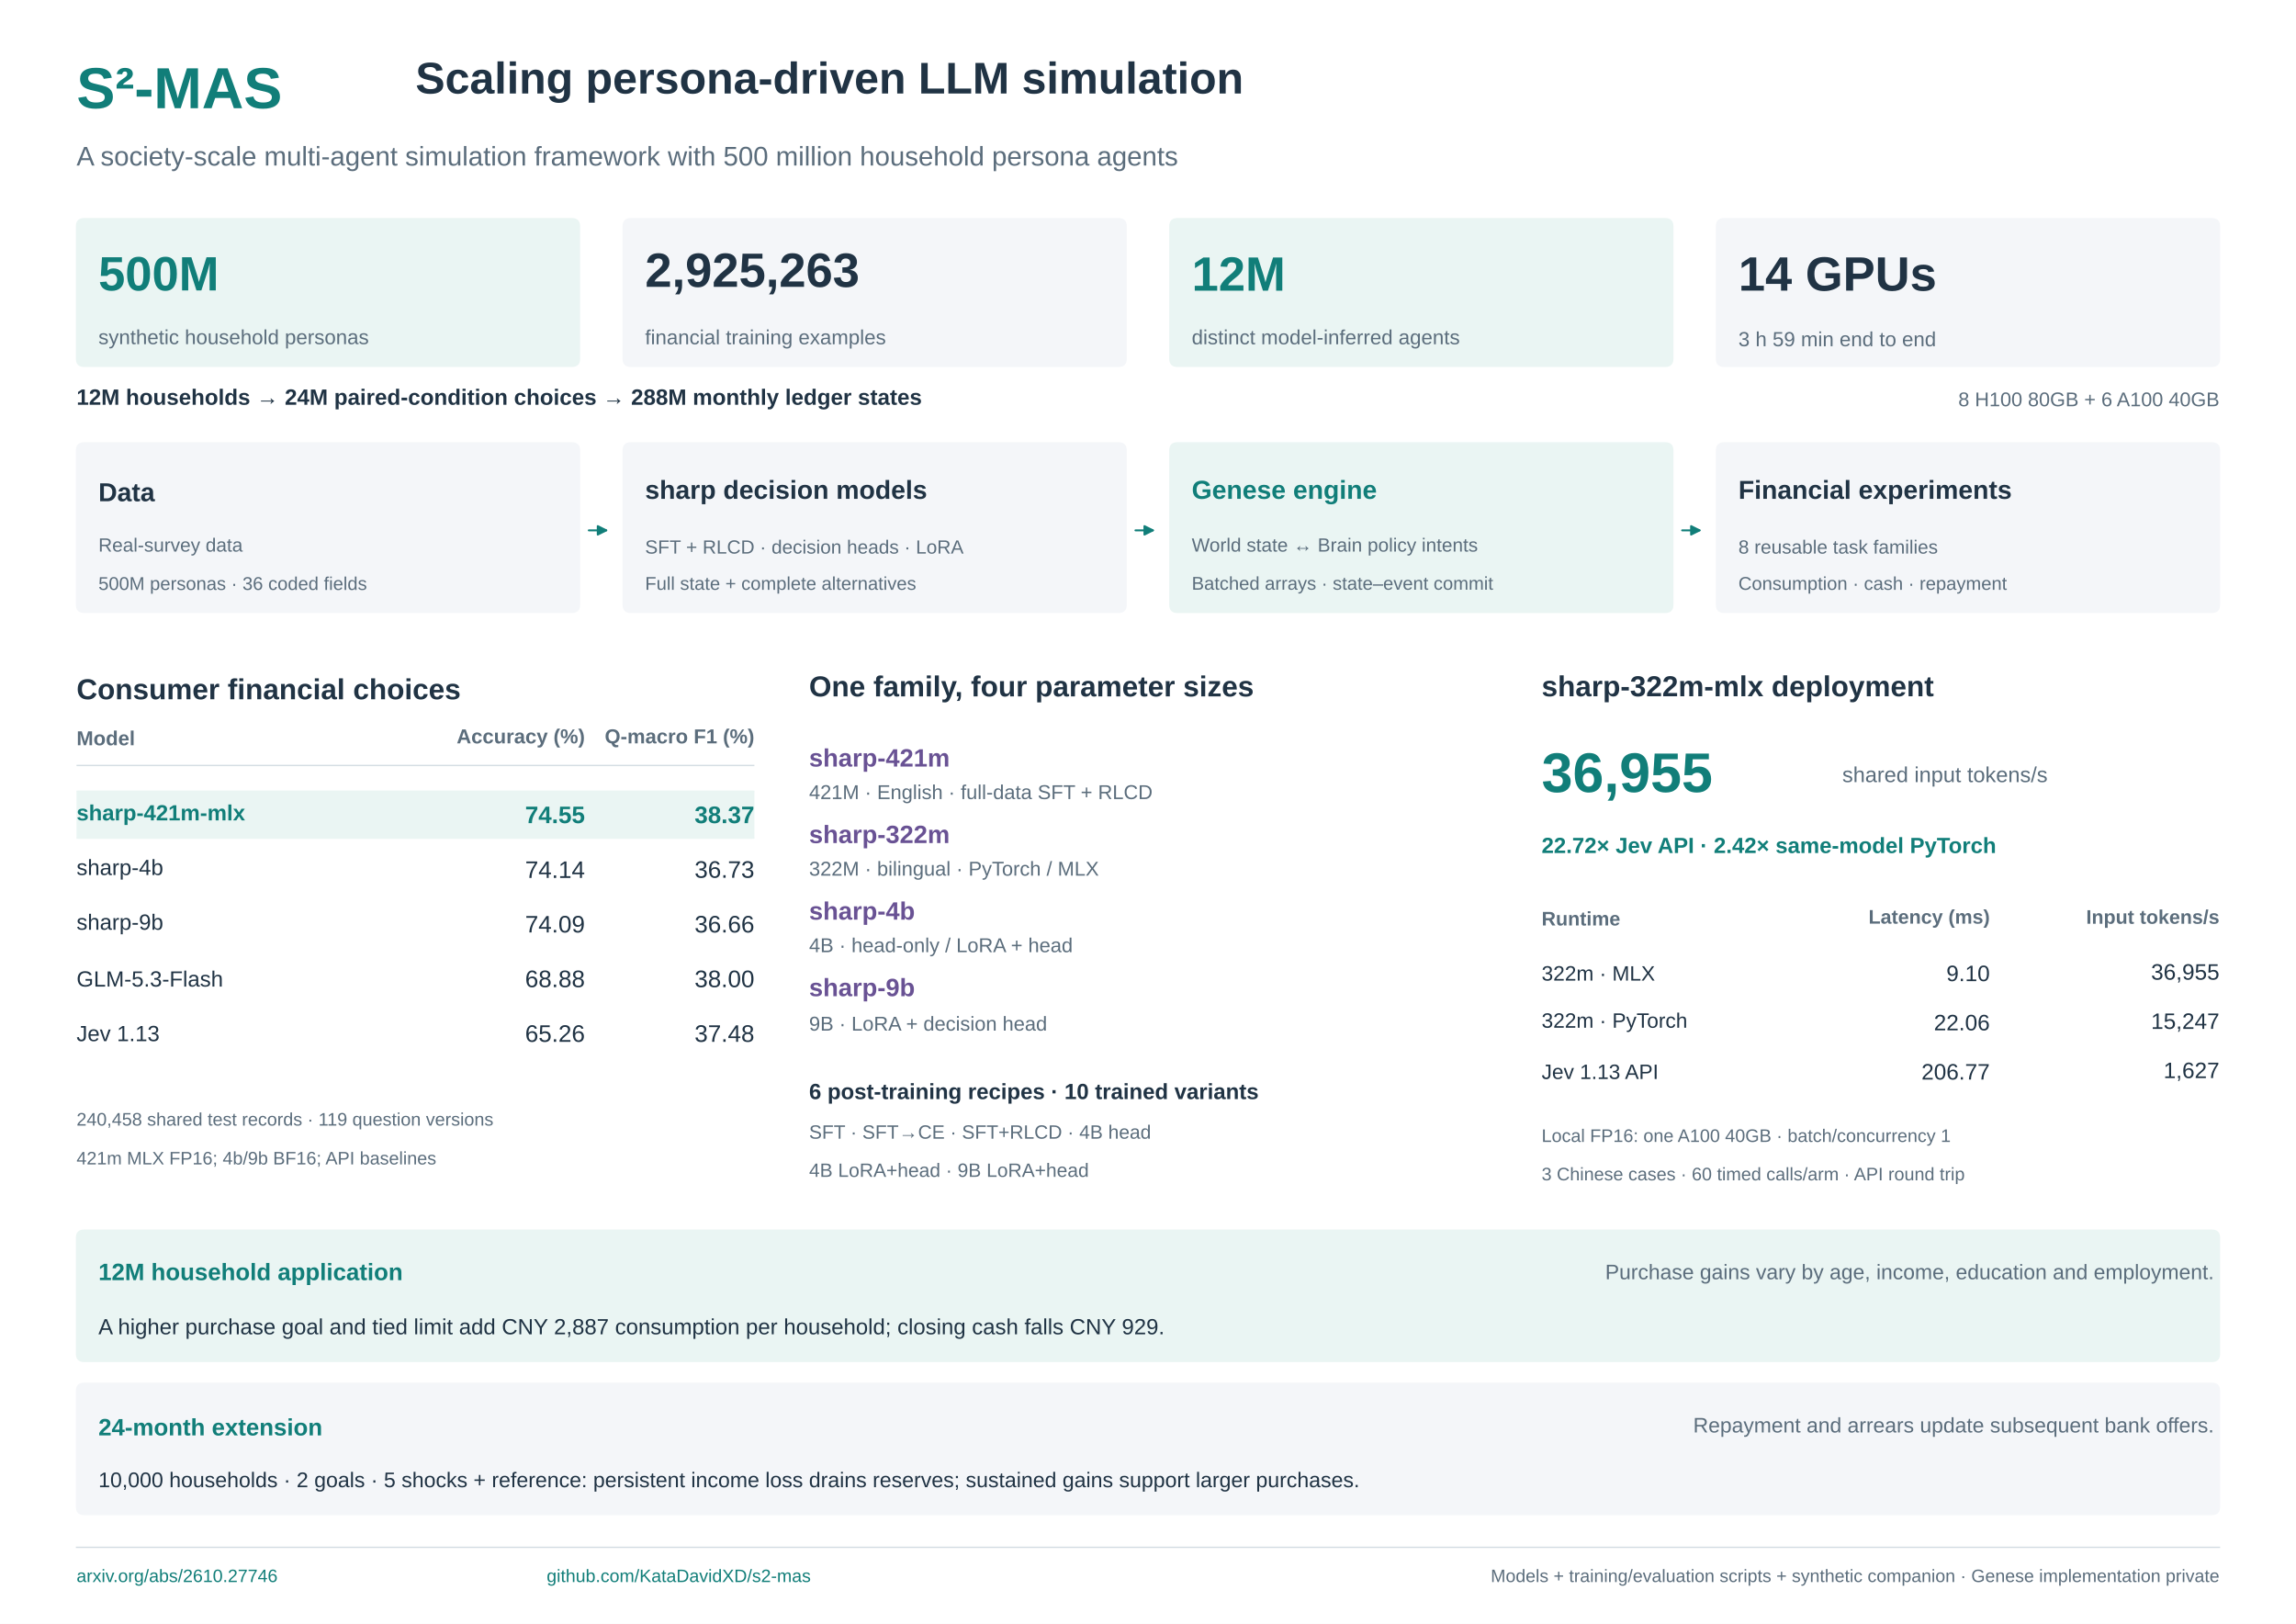
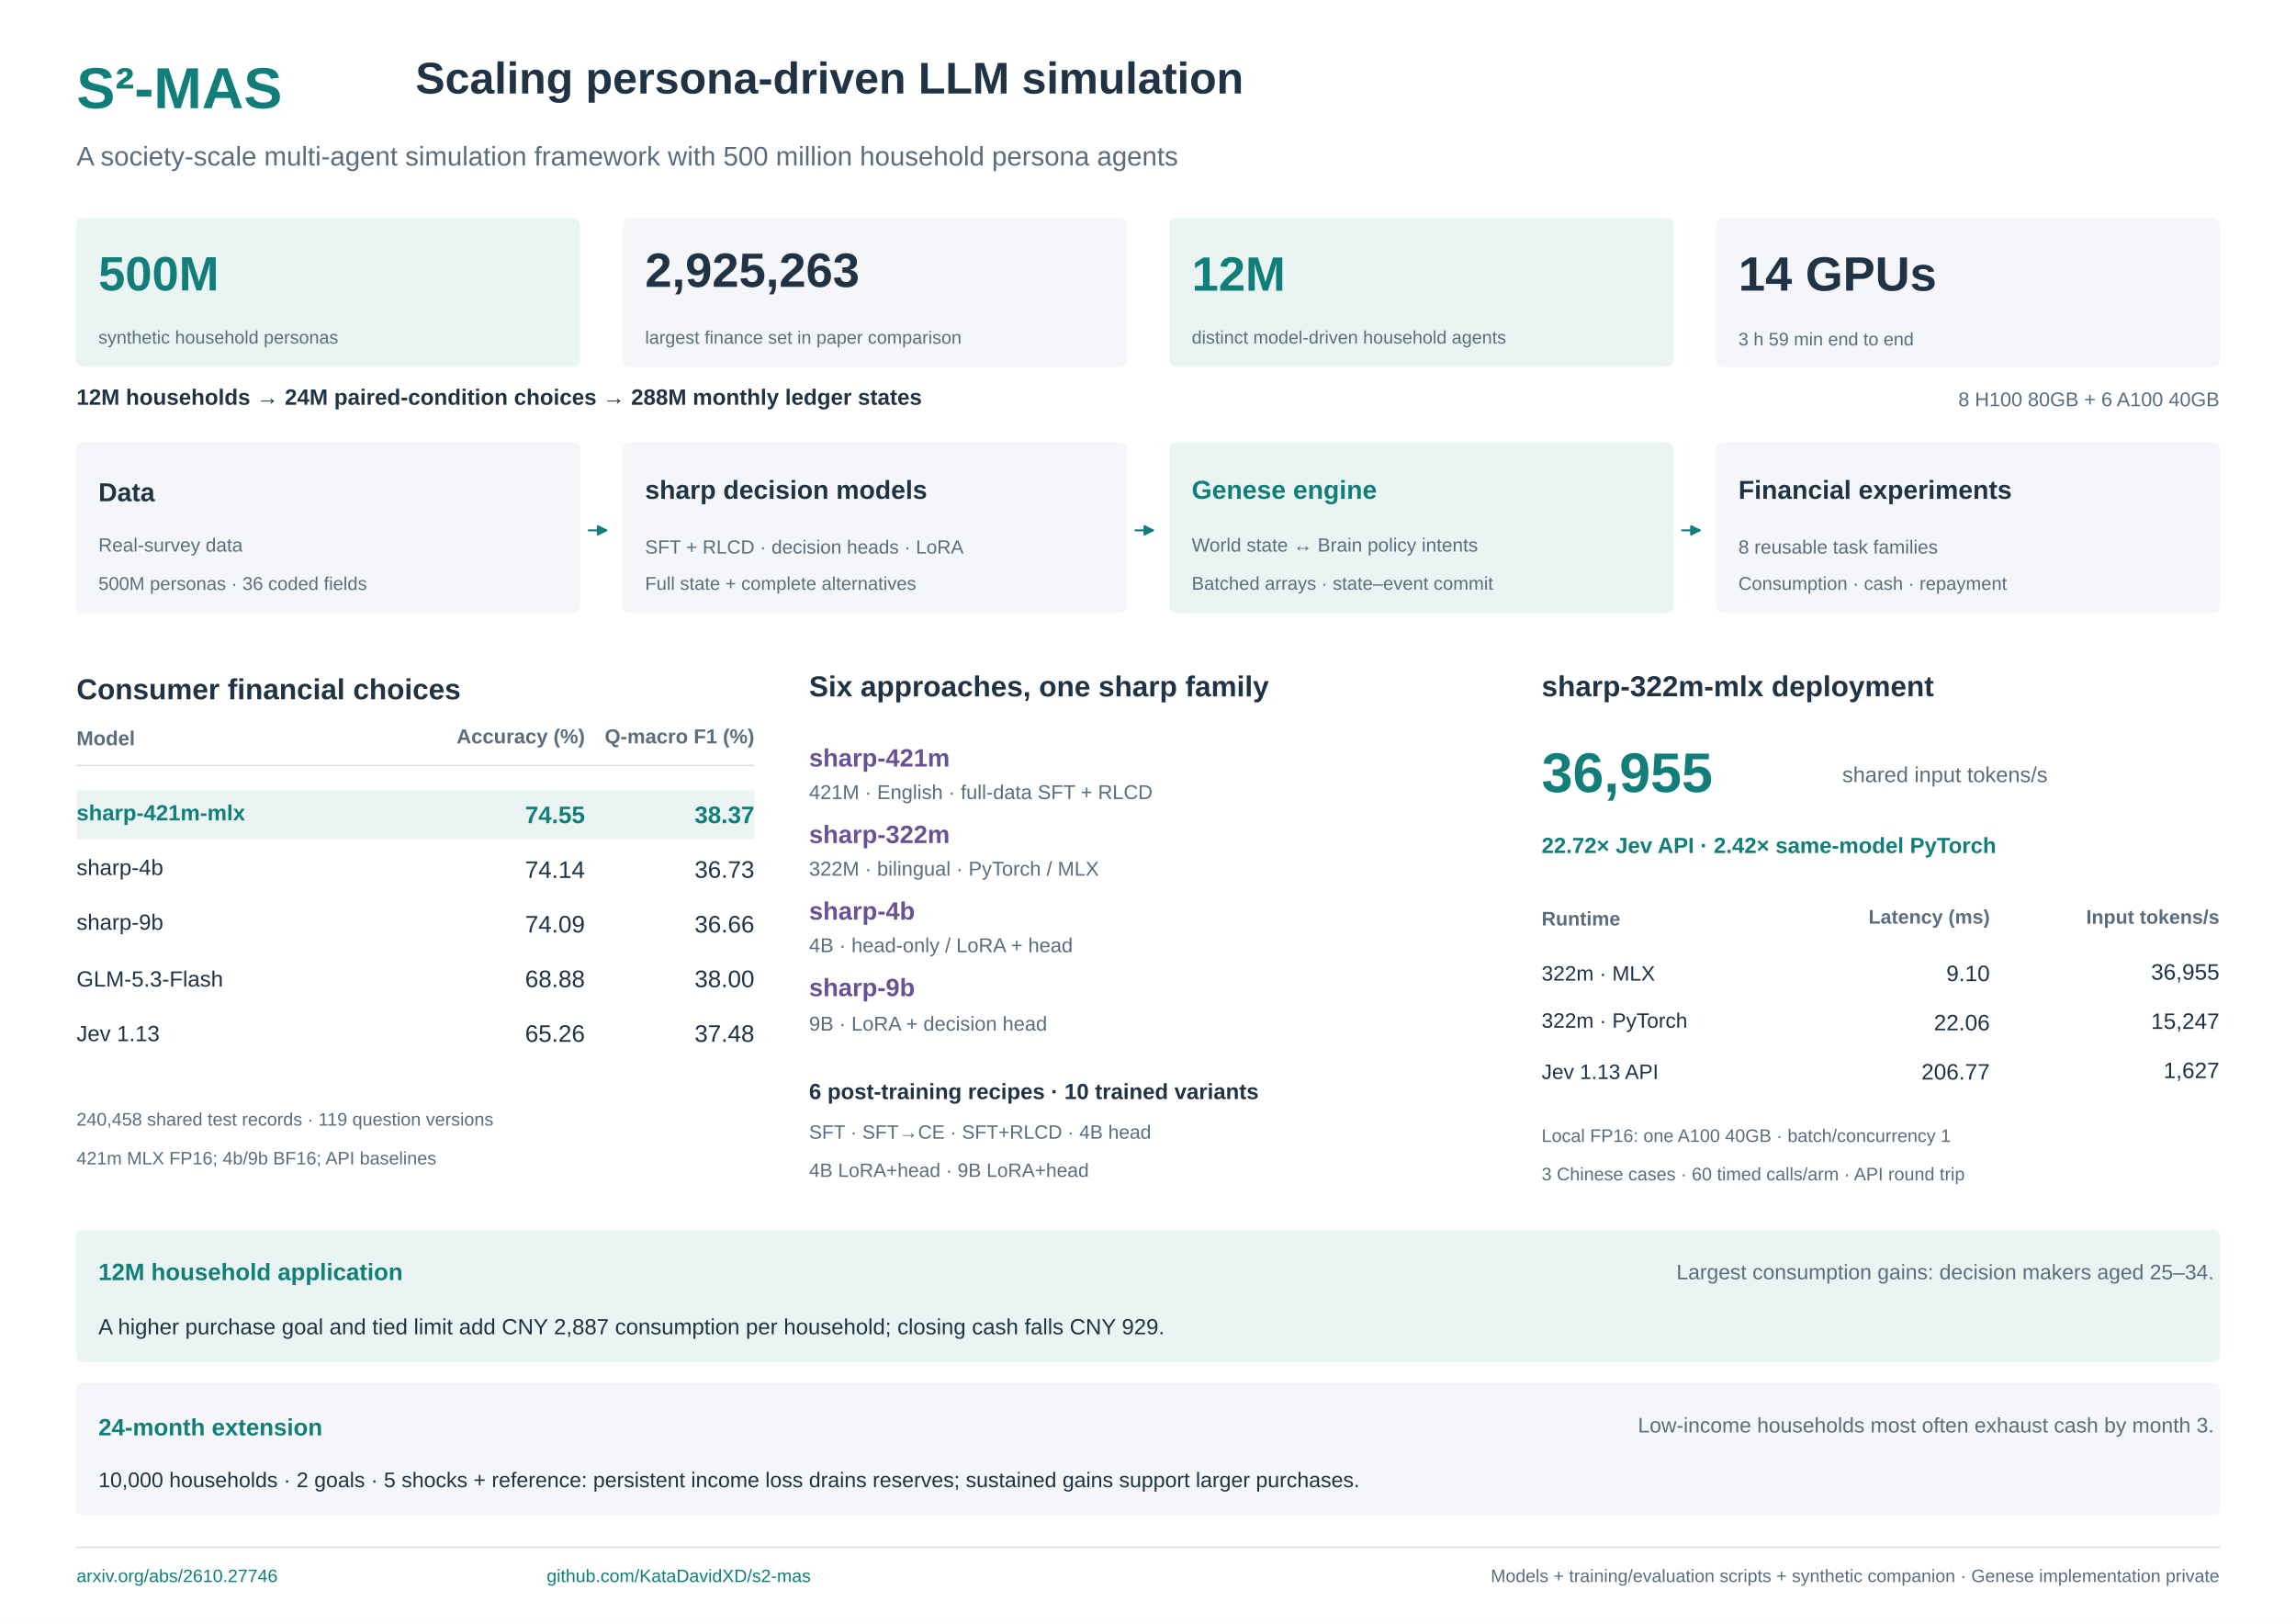
<svg xmlns="http://www.w3.org/2000/svg" xmlns:xlink="http://www.w3.org/1999/xlink" width="1190.551pt" height="841.89pt" viewBox="0 0 1190.551 841.89" version="1.1">
  <defs>
    <style type="text/css">*{stroke-linejoin: round; stroke-linecap: butt}</style>
  </defs>
  <g id="figure_1">
    <g id="patch_1">
      <path d="M 0 841.89  L 1190.551 841.89  L 1190.551 0  L 0 0  z " style="fill: #ffffff" />
    </g>
    <g id="axes_1">
      <g id="patch_2">
-         <path d="M 43.654 189.921  L 296.504 189.921  Q 300.472 189.921 300.472 185.953  L 300.472 117.354  Q 300.472 113.386 296.504 113.386  L 43.654 113.386  Q 39.685 113.386 39.685 117.354  L 39.685 185.953  Q 39.685 189.921 43.654 189.921  z " clip-path="url(#pace99ff8f0)" style="fill: #eaf5f3; stroke: #eaf5f3; stroke-width: 0.7; stroke-linejoin: miter" />
+         <path d="M 43.654 189.921  L 296.504 189.921  Q 300.472 189.921 300.472 185.953  L 300.472 117.354  Q 300.472 113.386 296.504 113.386  L 43.654 113.386  Q 39.685 113.386 39.685 117.354  L 39.685 185.953  Q 39.685 189.921 43.654 189.921  z " clip-path="url(#pff7d51e009)" style="fill: #eaf5f3; stroke: #eaf5f3; stroke-width: 0.7; stroke-linejoin: miter" />
      </g>
      <g id="patch_3">
-         <path d="M 327.118 189.921  L 579.969 189.921  Q 583.937 189.921 583.937 185.953  L 583.937 117.354  Q 583.937 113.386 579.969 113.386  L 327.118 113.386  Q 323.15 113.386 323.15 117.354  L 323.15 185.953  Q 323.15 189.921 327.118 189.921  z " clip-path="url(#pace99ff8f0)" style="fill: #f4f6f9; stroke: #f4f6f9; stroke-width: 0.7; stroke-linejoin: miter" />
+         <path d="M 327.118 189.921  L 579.969 189.921  Q 583.937 189.921 583.937 185.953  L 583.937 117.354  Q 583.937 113.386 579.969 113.386  L 327.118 113.386  Q 323.15 113.386 323.15 117.354  L 323.15 185.953  Q 323.15 189.921 327.118 189.921  z " clip-path="url(#pff7d51e009)" style="fill: #f4f6f9; stroke: #f4f6f9; stroke-width: 0.7; stroke-linejoin: miter" />
      </g>
      <g id="patch_4">
-         <path d="M 610.583 189.921  L 863.433 189.921  Q 867.402 189.921 867.402 185.953  L 867.402 117.354  Q 867.402 113.386 863.433 113.386  L 610.583 113.386  Q 606.614 113.386 606.614 117.354  L 606.614 185.953  Q 606.614 189.921 610.583 189.921  z " clip-path="url(#pace99ff8f0)" style="fill: #eaf5f3; stroke: #eaf5f3; stroke-width: 0.7; stroke-linejoin: miter" />
+         <path d="M 610.583 189.921  L 863.433 189.921  Q 867.402 189.921 867.402 185.953  L 867.402 117.354  Q 867.402 113.386 863.433 113.386  L 610.583 113.386  Q 606.614 113.386 606.614 117.354  L 606.614 185.953  Q 606.614 189.921 610.583 189.921  z " clip-path="url(#pff7d51e009)" style="fill: #eaf5f3; stroke: #eaf5f3; stroke-width: 0.7; stroke-linejoin: miter" />
      </g>
      <g id="patch_5">
-         <path d="M 894.047 189.921  L 1146.898 189.921  Q 1150.866 189.921 1150.866 185.953  L 1150.866 117.354  Q 1150.866 113.386 1146.898 113.386  L 894.047 113.386  Q 890.079 113.386 890.079 117.354  L 890.079 185.953  Q 890.079 189.921 894.047 189.921  z " clip-path="url(#pace99ff8f0)" style="fill: #f4f6f9; stroke: #f4f6f9; stroke-width: 0.7; stroke-linejoin: miter" />
+         <path d="M 894.047 189.921  L 1146.898 189.921  Q 1150.866 189.921 1150.866 185.953  L 1150.866 117.354  Q 1150.866 113.386 1146.898 113.386  L 894.047 113.386  Q 890.079 113.386 890.079 117.354  L 890.079 185.953  Q 890.079 189.921 894.047 189.921  z " clip-path="url(#pff7d51e009)" style="fill: #f4f6f9; stroke: #f4f6f9; stroke-width: 0.7; stroke-linejoin: miter" />
      </g>
      <g id="patch_6">
-         <path d="M 43.654 317.48  L 296.504 317.48  Q 300.472 317.48 300.472 313.512  L 300.472 233.575  Q 300.472 229.606 296.504 229.606  L 43.654 229.606  Q 39.685 229.606 39.685 233.575  L 39.685 313.512  Q 39.685 317.48 43.654 317.48  z " clip-path="url(#pace99ff8f0)" style="fill: #f4f6f9; stroke: #f4f6f9; stroke-width: 0.7; stroke-linejoin: miter" />
+         <path d="M 43.654 317.48  L 296.504 317.48  Q 300.472 317.48 300.472 313.512  L 300.472 233.575  Q 300.472 229.606 296.504 229.606  L 43.654 229.606  Q 39.685 229.606 39.685 233.575  L 39.685 313.512  Q 39.685 317.48 43.654 317.48  z " clip-path="url(#pff7d51e009)" style="fill: #f4f6f9; stroke: #f4f6f9; stroke-width: 0.7; stroke-linejoin: miter" />
      </g>
      <g id="patch_7">
-         <path d="M 327.118 317.48  L 579.969 317.48  Q 583.937 317.48 583.937 313.512  L 583.937 233.575  Q 583.937 229.606 579.969 229.606  L 327.118 229.606  Q 323.15 229.606 323.15 233.575  L 323.15 313.512  Q 323.15 317.48 327.118 317.48  z " clip-path="url(#pace99ff8f0)" style="fill: #f4f6f9; stroke: #f4f6f9; stroke-width: 0.7; stroke-linejoin: miter" />
+         <path d="M 327.118 317.48  L 579.969 317.48  Q 583.937 317.48 583.937 313.512  L 583.937 233.575  Q 583.937 229.606 579.969 229.606  L 327.118 229.606  Q 323.15 229.606 323.15 233.575  L 323.15 313.512  Q 323.15 317.48 327.118 317.48  z " clip-path="url(#pff7d51e009)" style="fill: #f4f6f9; stroke: #f4f6f9; stroke-width: 0.7; stroke-linejoin: miter" />
      </g>
      <g id="patch_8">
-         <path d="M 610.583 317.48  L 863.433 317.48  Q 867.402 317.48 867.402 313.512  L 867.402 233.575  Q 867.402 229.606 863.433 229.606  L 610.583 229.606  Q 606.614 229.606 606.614 233.575  L 606.614 313.512  Q 606.614 317.48 610.583 317.48  z " clip-path="url(#pace99ff8f0)" style="fill: #eaf5f3; stroke: #eaf5f3; stroke-width: 0.7; stroke-linejoin: miter" />
+         <path d="M 610.583 317.48  L 863.433 317.48  Q 867.402 317.48 867.402 313.512  L 867.402 233.575  Q 867.402 229.606 863.433 229.606  L 610.583 229.606  Q 606.614 229.606 606.614 233.575  L 606.614 313.512  Q 606.614 317.48 610.583 317.48  z " clip-path="url(#pff7d51e009)" style="fill: #eaf5f3; stroke: #eaf5f3; stroke-width: 0.7; stroke-linejoin: miter" />
      </g>
      <g id="patch_9">
-         <path d="M 894.047 317.48  L 1146.898 317.48  Q 1150.866 317.48 1150.866 313.512  L 1150.866 233.575  Q 1150.866 229.606 1146.898 229.606  L 894.047 229.606  Q 890.079 229.606 890.079 233.575  L 890.079 313.512  Q 890.079 317.48 894.047 317.48  z " clip-path="url(#pace99ff8f0)" style="fill: #f4f6f9; stroke: #f4f6f9; stroke-width: 0.7; stroke-linejoin: miter" />
+         <path d="M 894.047 317.48  L 1146.898 317.48  Q 1150.866 317.48 1150.866 313.512  L 1150.866 233.575  Q 1150.866 229.606 1146.898 229.606  L 894.047 229.606  Q 890.079 229.606 890.079 233.575  L 890.079 313.512  Q 890.079 317.48 894.047 317.48  z " clip-path="url(#pff7d51e009)" style="fill: #f4f6f9; stroke: #f4f6f9; stroke-width: 0.7; stroke-linejoin: miter" />
      </g>
      <g id="patch_10">
-         <path d="M 43.654 705.827  L 1146.898 705.827  Q 1150.866 705.827 1150.866 701.858  L 1150.866 641.764  Q 1150.866 637.795 1146.898 637.795  L 43.654 637.795  Q 39.685 637.795 39.685 641.764  L 39.685 701.858  Q 39.685 705.827 43.654 705.827  z " clip-path="url(#pace99ff8f0)" style="fill: #eaf5f3; stroke: #eaf5f3; stroke-width: 0.7; stroke-linejoin: miter" />
+         <path d="M 43.654 705.827  L 1146.898 705.827  Q 1150.866 705.827 1150.866 701.858  L 1150.866 641.764  Q 1150.866 637.795 1146.898 637.795  L 43.654 637.795  Q 39.685 637.795 39.685 641.764  L 39.685 701.858  Q 39.685 705.827 43.654 705.827  z " clip-path="url(#pff7d51e009)" style="fill: #eaf5f3; stroke: #eaf5f3; stroke-width: 0.7; stroke-linejoin: miter" />
      </g>
      <g id="patch_11">
-         <path d="M 43.654 785.197  L 1146.898 785.197  Q 1150.866 785.197 1150.866 781.228  L 1150.866 721.134  Q 1150.866 717.165 1146.898 717.165  L 43.654 717.165  Q 39.685 717.165 39.685 721.134  L 39.685 781.228  Q 39.685 785.197 43.654 785.197  z " clip-path="url(#pace99ff8f0)" style="fill: #f4f6f9; stroke: #f4f6f9; stroke-width: 0.7; stroke-linejoin: miter" />
+         <path d="M 43.654 785.197  L 1146.898 785.197  Q 1150.866 785.197 1150.866 781.228  L 1150.866 721.134  Q 1150.866 717.165 1146.898 717.165  L 43.654 717.165  Q 39.685 717.165 39.685 721.134  L 39.685 781.228  Q 39.685 785.197 43.654 785.197  z " clip-path="url(#pff7d51e009)" style="fill: #f4f6f9; stroke: #f4f6f9; stroke-width: 0.7; stroke-linejoin: miter" />
      </g>
      <g id="patch_12">
-         <path d="M 305.304 274.961  Q 310.392 274.961 314.362 274.961  " clip-path="url(#pace99ff8f0)" style="fill: none; stroke: #117e79; stroke-linecap: round" />
-         <path d="M 309.962 272.761  L 314.362 274.961  L 309.962 277.161  z " clip-path="url(#pace99ff8f0)" style="fill: #117e79; stroke: #117e79; stroke-linecap: round" />
+         <path d="M 305.304 274.961  Q 310.392 274.961 314.362 274.961  " clip-path="url(#pff7d51e009)" style="fill: none; stroke: #117e79; stroke-linecap: round" />
+         <path d="M 309.962 272.761  L 314.362 274.961  L 309.962 277.161  z " clip-path="url(#pff7d51e009)" style="fill: #117e79; stroke: #117e79; stroke-linecap: round" />
      </g>
      <g id="patch_13">
-         <path d="M 588.768 274.961  Q 593.856 274.961 597.826 274.961  " clip-path="url(#pace99ff8f0)" style="fill: none; stroke: #117e79; stroke-linecap: round" />
-         <path d="M 593.426 272.761  L 597.826 274.961  L 593.426 277.161  z " clip-path="url(#pace99ff8f0)" style="fill: #117e79; stroke: #117e79; stroke-linecap: round" />
+         <path d="M 588.768 274.961  Q 593.856 274.961 597.826 274.961  " clip-path="url(#pff7d51e009)" style="fill: none; stroke: #117e79; stroke-linecap: round" />
+         <path d="M 593.426 272.761  L 597.826 274.961  L 593.426 277.161  z " clip-path="url(#pff7d51e009)" style="fill: #117e79; stroke: #117e79; stroke-linecap: round" />
      </g>
      <g id="patch_14">
-         <path d="M 872.233 274.961  Q 877.321 274.961 881.291 274.961  " clip-path="url(#pace99ff8f0)" style="fill: none; stroke: #117e79; stroke-linecap: round" />
-         <path d="M 876.891 272.761  L 881.291 274.961  L 876.891 277.161  z " clip-path="url(#pace99ff8f0)" style="fill: #117e79; stroke: #117e79; stroke-linecap: round" />
+         <path d="M 872.233 274.961  Q 877.321 274.961 881.291 274.961  " clip-path="url(#pff7d51e009)" style="fill: none; stroke: #117e79; stroke-linecap: round" />
+         <path d="M 876.891 272.761  L 881.291 274.961  L 876.891 277.161  z " clip-path="url(#pff7d51e009)" style="fill: #117e79; stroke: #117e79; stroke-linecap: round" />
      </g>
      <g id="line2d_1">
-         <path d="M 39.685 802.205  L 1150.866 802.205  " clip-path="url(#pace99ff8f0)" style="fill: none; stroke: #d4dde3; stroke-width: 0.7; stroke-linecap: square" />
+         <path d="M 39.685 802.205  L 1150.866 802.205  " clip-path="url(#pff7d51e009)" style="fill: none; stroke: #d4dde3; stroke-width: 0.7; stroke-linecap: square" />
      </g>
      <g id="text_1">
        <text style="font-weight: 700; font-size: 30px; font-family: 'Arial', 'Helvetica', 'DejaVu Sans', sans-serif; text-anchor: start; fill: #117e79" x="39.685" y="56.084" transform="rotate(-0 39.68504 56.08402)">S²-MAS</text>
      </g>
      <g id="text_2">
        <text style="font-weight: 700; font-size: 23px; font-family: 'Arial', 'Helvetica', 'DejaVu Sans', sans-serif; text-anchor: start; fill: #203344" x="215.433" y="48.471" transform="rotate(-0 215.4331 48.47093)">Scaling persona-driven LLM simulation</text>
      </g>
      <g id="text_3">
        <text style="font-size: 14px; font-family: 'Arial', 'Helvetica', 'DejaVu Sans', sans-serif; text-anchor: start; fill: #5b6d7c" x="39.685" y="85.827" transform="rotate(-0 39.68504 85.82722)">A society-scale multi-agent simulation framework with 500 million household persona agents</text>
      </g>
      <g id="text_4">
        <text style="font-weight: 700; font-size: 25px; font-family: 'Arial', 'Helvetica', 'DejaVu Sans', sans-serif; text-anchor: start; fill: #117e79" x="51.024" y="150.564" transform="rotate(-0 51.02362 150.5643)">500M</text>
      </g>
      <g id="text_5">
-         <text style="font-size: 10.6px; font-family: 'Arial', 'Helvetica', 'DejaVu Sans', sans-serif; text-anchor: start; fill: #5b6d7c" x="51.024" y="178.426" transform="rotate(-0 51.02362 178.4262)">synthetic household personas</text>
+         <text style="font-size: 9.4px; font-family: 'Arial', 'Helvetica', 'DejaVu Sans', sans-serif; text-anchor: start; fill: #5b6d7c" x="51.024" y="178.123" transform="rotate(-0 51.02362 178.123)">synthetic household personas</text>
      </g>
      <g id="text_6">
        <text style="font-weight: 700; font-size: 25px; font-family: 'Arial', 'Helvetica', 'DejaVu Sans', sans-serif; text-anchor: start; fill: #203344" x="334.488" y="148.721" transform="rotate(-0 334.4882 148.7206)">2,925,263</text>
      </g>
      <g id="text_7">
-         <text style="font-size: 10.6px; font-family: 'Arial', 'Helvetica', 'DejaVu Sans', sans-serif; text-anchor: start; fill: #5b6d7c" x="334.488" y="178.491" transform="rotate(-0 334.4882 178.4908)">financial training examples</text>
+         <text style="font-size: 9.4px; font-family: 'Arial', 'Helvetica', 'DejaVu Sans', sans-serif; text-anchor: start; fill: #5b6d7c" x="334.488" y="178.18" transform="rotate(-0 334.4882 178.1803)">largest finance set in paper comparison</text>
      </g>
      <g id="text_8">
        <text style="font-weight: 700; font-size: 25px; font-family: 'Arial', 'Helvetica', 'DejaVu Sans', sans-serif; text-anchor: start; fill: #117e79" x="617.953" y="150.717" transform="rotate(-0 617.9528 150.7167)">12M</text>
      </g>
      <g id="text_9">
-         <text style="font-size: 10.6px; font-family: 'Arial', 'Helvetica', 'DejaVu Sans', sans-serif; text-anchor: start; fill: #5b6d7c" x="617.953" y="178.491" transform="rotate(-0 617.9528 178.4908)">distinct model-inferred agents</text>
+         <text style="font-size: 9.4px; font-family: 'Arial', 'Helvetica', 'DejaVu Sans', sans-serif; text-anchor: start; fill: #5b6d7c" x="617.953" y="178.123" transform="rotate(-0 617.9528 178.123)">distinct model-driven household agents</text>
      </g>
      <g id="text_10">
        <text style="font-weight: 700; font-size: 25px; font-family: 'Arial', 'Helvetica', 'DejaVu Sans', sans-serif; text-anchor: start; fill: #203344" x="901.417" y="150.68" transform="rotate(-0 901.4173 150.6795)">14 GPUs</text>
      </g>
      <g id="text_11">
-         <text style="font-size: 10.6px; font-family: 'Arial', 'Helvetica', 'DejaVu Sans', sans-serif; text-anchor: start; fill: #5b6d7c" x="901.417" y="179.49" transform="rotate(-0 901.4173 179.4903)">3 h 59 min end to end</text>
+         <text style="font-size: 9.4px; font-family: 'Arial', 'Helvetica', 'DejaVu Sans', sans-serif; text-anchor: start; fill: #5b6d7c" x="901.417" y="179.067" transform="rotate(-0 901.4173 179.0667)">3 h 59 min end to end</text>
      </g>
      <g id="text_12">
        <text style="font-weight: 700; font-size: 11.5px; font-family: 'Arial', 'Helvetica', 'DejaVu Sans', sans-serif; text-anchor: start; fill: #203344" x="39.685" y="209.852" transform="rotate(-0 39.68504 209.8518)">12M households → 24M paired-condition choices → 288M monthly ledger states</text>
      </g>
      <g id="text_13">
        <text style="font-size: 10.3px; font-family: 'Arial', 'Helvetica', 'DejaVu Sans', sans-serif; text-anchor: end; fill: #5b6d7c" x="1150.866" y="210.615" transform="rotate(-0 1150.866 210.6154)">8 H100 80GB + 6 A100 40GB</text>
      </g>
      <g id="text_14">
        <text style="font-weight: 700; font-size: 13.5px; font-family: 'Arial', 'Helvetica', 'DejaVu Sans', sans-serif; text-anchor: start; fill: #203344" x="51.024" y="259.871" transform="rotate(-0 51.02362 259.8705)">Data</text>
      </g>
      <g id="text_15">
        <text style="font-size: 9.9px; font-family: 'Arial', 'Helvetica', 'DejaVu Sans', sans-serif; text-anchor: start; fill: #5b6d7c" x="51.024" y="285.966" transform="rotate(-0 51.02362 285.9659)">Real-survey data</text>
      </g>
      <g id="text_16">
        <text style="font-size: 9.6px; font-family: 'Arial', 'Helvetica', 'DejaVu Sans', sans-serif; text-anchor: start; fill: #5b6d7c" x="51.024" y="305.847" transform="rotate(-0 51.02362 305.8473)">500M personas · 36 coded fields</text>
      </g>
      <g id="text_17">
        <text style="font-weight: 700; font-size: 13.5px; font-family: 'Arial', 'Helvetica', 'DejaVu Sans', sans-serif; text-anchor: start; fill: #203344" x="334.488" y="258.618" transform="rotate(-0 334.4882 258.6176)">sharp decision models</text>
      </g>
      <g id="text_18">
        <text style="font-size: 9.9px; font-family: 'Arial', 'Helvetica', 'DejaVu Sans', sans-serif; text-anchor: start; fill: #5b6d7c" x="334.488" y="287.008" transform="rotate(-0 334.4882 287.0077)">SFT + RLCD · decision heads · LoRA</text>
      </g>
      <g id="text_19">
        <text style="font-size: 9.6px; font-family: 'Arial', 'Helvetica', 'DejaVu Sans', sans-serif; text-anchor: start; fill: #5b6d7c" x="334.488" y="305.789" transform="rotate(-0 334.4882 305.7888)">Full state + complete alternatives</text>
      </g>
      <g id="text_20">
        <text style="font-weight: 700; font-size: 13.5px; font-family: 'Arial', 'Helvetica', 'DejaVu Sans', sans-serif; text-anchor: start; fill: #117e79" x="617.953" y="258.611" transform="rotate(-0 617.9528 258.6112)">Genese engine</text>
      </g>
      <g id="text_21">
        <text style="font-size: 9.9px; font-family: 'Arial', 'Helvetica', 'DejaVu Sans', sans-serif; text-anchor: start; fill: #5b6d7c" x="617.953" y="285.966" transform="rotate(-0 617.9528 285.9659)">World state ↔ Brain policy intents</text>
      </g>
      <g id="text_22">
        <text style="font-size: 9.6px; font-family: 'Arial', 'Helvetica', 'DejaVu Sans', sans-serif; text-anchor: start; fill: #5b6d7c" x="617.953" y="305.733" transform="rotate(-0 617.9528 305.7326)">Batched arrays · state–event commit</text>
      </g>
      <g id="text_23">
        <text style="font-weight: 700; font-size: 13.5px; font-family: 'Arial', 'Helvetica', 'DejaVu Sans', sans-serif; text-anchor: start; fill: #203344" x="901.417" y="258.618" transform="rotate(-0 901.4173 258.6176)">Financial experiments</text>
      </g>
      <g id="text_24">
        <text style="font-size: 9.9px; font-family: 'Arial', 'Helvetica', 'DejaVu Sans', sans-serif; text-anchor: start; fill: #5b6d7c" x="901.417" y="287.008" transform="rotate(-0 901.4173 287.0077)">8 reusable task families</text>
      </g>
      <g id="text_25">
        <text style="font-size: 9.6px; font-family: 'Arial', 'Helvetica', 'DejaVu Sans', sans-serif; text-anchor: start; fill: #5b6d7c" x="901.417" y="305.791" transform="rotate(-0 901.4173 305.7911)">Consumption · cash · repayment</text>
      </g>
      <g id="text_26">
        <text style="font-weight: 700; font-size: 12.3px; font-family: 'Arial', 'Helvetica', 'DejaVu Sans', sans-serif; text-anchor: start; fill: #117e79" x="51.024" y="663.679" transform="rotate(-0 51.02362 663.6791)">12M household application</text>
      </g>
      <g id="text_27">
        <text style="font-size: 11.4px; font-family: 'Arial', 'Helvetica', 'DejaVu Sans', sans-serif; text-anchor: start; fill: #203344" x="51.024" y="691.769" transform="rotate(-0 51.02362 691.7686)">A higher purchase goal and tied limit add CNY 2,887 consumption per household; closing cash falls CNY 929.</text>
      </g>
      <g id="text_28">
-         <text style="font-size: 10.9px; font-family: 'Arial', 'Helvetica', 'DejaVu Sans', sans-serif; text-anchor: end; fill: #5b6d7c" x="1148.031" y="663.226" transform="rotate(-0 1148.031 663.2264)">Purchase gains vary by age, income, education and employment.</text>
+         <text style="font-size: 10.9px; font-family: 'Arial', 'Helvetica', 'DejaVu Sans', sans-serif; text-anchor: end; fill: #5b6d7c" x="1148.031" y="663.243" transform="rotate(-0 1148.031 663.2426)">Largest consumption gains: decision makers aged 25–34.</text>
      </g>
      <g id="text_29">
        <text style="font-weight: 700; font-size: 12.3px; font-family: 'Arial', 'Helvetica', 'DejaVu Sans', sans-serif; text-anchor: start; fill: #117e79" x="51.024" y="744.191" transform="rotate(-0 51.02362 744.1908)">24-month extension</text>
      </g>
      <g id="text_30">
        <text style="font-size: 11px; font-family: 'Arial', 'Helvetica', 'DejaVu Sans', sans-serif; text-anchor: start; fill: #203344" x="51.024" y="771.035" transform="rotate(-0 51.02362 771.0352)">10,000 households · 2 goals · 5 shocks + reference: persistent income loss drains reserves; sustained gains support larger purchases.</text>
      </g>
      <g id="text_31">
-         <text style="font-size: 10.9px; font-family: 'Arial', 'Helvetica', 'DejaVu Sans', sans-serif; text-anchor: end; fill: #5b6d7c" x="1148.031" y="742.663" transform="rotate(-0 1148.031 742.6629)">Repayment and arrears update subsequent bank offers.</text>
+         <text style="font-size: 10.9px; font-family: 'Arial', 'Helvetica', 'DejaVu Sans', sans-serif; text-anchor: end; fill: #5b6d7c" x="1148.031" y="742.663" transform="rotate(-0 1148.031 742.6629)">Low-income households most often exhaust cash by month 3.</text>
      </g>
      <g id="text_32">
        <a xlink:href="https://arxiv.org/abs/2610.27746" target="_blank">
          <text style="font-size: 9.3px; font-family: 'Arial', 'Helvetica', 'DejaVu Sans', sans-serif; text-anchor: start; fill: #117e79" x="39.685" y="820.202" transform="rotate(-0 39.68504 820.2017)">arxiv.org/abs/2610.27746</text>
        </a>
      </g>
      <g id="text_33">
        <a xlink:href="https://github.com/KataDavidXD/s2-mas" target="_blank">
          <text style="font-size: 9.3px; font-family: 'Arial', 'Helvetica', 'DejaVu Sans', sans-serif; text-anchor: start; fill: #117e79" x="283.465" y="820.202" transform="rotate(-0 283.4646 820.2017)">github.com/KataDavidXD/s2-mas</text>
        </a>
      </g>
      <g id="text_34">
        <text style="font-size: 9.3px; font-family: 'Arial', 'Helvetica', 'DejaVu Sans', sans-serif; text-anchor: end; fill: #5b6d7c" x="1150.866" y="820.202" transform="rotate(-0 1150.866 820.2017)">Models + training/evaluation scripts + synthetic companion · Genese implementation private</text>
      </g>
    </g>
    <g id="axes_2">
      <g id="patch_15">
-         <path d="M 40.819 434.551  L 390.047 434.551  Q 394.016 434.551 394.016 430.583  L 394.016 414.142  Q 394.016 410.173 390.047 410.173  L 40.819 410.173  Q 36.85 410.173 36.85 414.142  L 36.85 430.583  Q 36.85 434.551 40.819 434.551  z " clip-path="url(#pcbf77a718a)" style="fill: #eaf5f3; stroke: #eaf5f3; stroke-width: 0.7; stroke-linejoin: miter" />
+         <path d="M 40.819 434.551  L 390.047 434.551  Q 394.016 434.551 394.016 430.583  L 394.016 414.142  Q 394.016 410.173 390.047 410.173  L 40.819 410.173  Q 36.85 410.173 36.85 414.142  L 36.85 430.583  Q 36.85 434.551 40.819 434.551  z " clip-path="url(#p3ec6927247)" style="fill: #eaf5f3; stroke: #eaf5f3; stroke-width: 0.7; stroke-linejoin: miter" />
      </g>
      <g id="line2d_2">
-         <path d="M 39.685 396.85  L 391.181 396.85  " clip-path="url(#pcbf77a718a)" style="fill: none; stroke: #d4dde3; stroke-width: 0.7; stroke-linecap: square" />
+         <path d="M 39.685 396.85  L 391.181 396.85  " clip-path="url(#p3ec6927247)" style="fill: none; stroke: #d4dde3; stroke-width: 0.7; stroke-linecap: square" />
      </g>
      <g id="text_35">
        <text style="font-weight: 700; font-size: 15px; font-family: 'Arial', 'Helvetica', 'DejaVu Sans', sans-serif; text-anchor: start; fill: #203344" x="39.685" y="362.534" transform="rotate(-0 39.68504 362.5337)">Consumer financial choices</text>
      </g>
      <g id="text_36">
        <text style="font-weight: 700; font-size: 10.5px; font-family: 'Arial', 'Helvetica', 'DejaVu Sans', sans-serif; text-anchor: start; fill: #5b6d7c" x="39.685" y="386.373" transform="rotate(-0 39.68504 386.3735)">Model</text>
      </g>
      <g id="text_37">
        <text style="font-weight: 700; font-size: 10.5px; font-family: 'Arial', 'Helvetica', 'DejaVu Sans', sans-serif; text-anchor: end; fill: #5b6d7c" x="303.307" y="385.394" transform="rotate(-0 303.3071 385.394)">Accuracy (%)</text>
      </g>
      <g id="text_38">
        <text style="font-weight: 700; font-size: 10.5px; font-family: 'Arial', 'Helvetica', 'DejaVu Sans', sans-serif; text-anchor: end; fill: #5b6d7c" x="391.181" y="385.394" transform="rotate(-0 391.1811 385.394)">Q-macro F1 (%)</text>
      </g>
      <g id="text_39">
        <text style="font-weight: 700; font-size: 11.4px; font-family: 'Arial', 'Helvetica', 'DejaVu Sans', sans-serif; text-anchor: start; fill: #117e79" x="39.685" y="425.334" transform="rotate(-0 39.68504 425.3342)">sharp-421m-mlx</text>
      </g>
      <g id="text_40">
        <text style="font-weight: 700; font-size: 12.4px; font-family: 'Arial', 'Helvetica', 'DejaVu Sans', sans-serif; text-anchor: end; fill: #117e79" x="303.307" y="426.743" transform="rotate(-0 303.3071 426.7429)">74.55</text>
      </g>
      <g id="text_41">
        <text style="font-weight: 700; font-size: 12.4px; font-family: 'Arial', 'Helvetica', 'DejaVu Sans', sans-serif; text-anchor: end; fill: #117e79" x="391.181" y="426.74" transform="rotate(-0 391.1811 426.74)">38.37</text>
      </g>
      <g id="text_42">
        <text style="font-size: 11.4px; font-family: 'Arial', 'Helvetica', 'DejaVu Sans', sans-serif; text-anchor: start; fill: #203344" x="39.685" y="453.656" transform="rotate(-0 39.68504 453.6557)">sharp-4b</text>
      </g>
      <g id="text_43">
        <text style="font-size: 12.4px; font-family: 'Arial', 'Helvetica', 'DejaVu Sans', sans-serif; text-anchor: end; fill: #203344" x="303.307" y="455.165" transform="rotate(-0 303.3071 455.1649)">74.14</text>
      </g>
      <g id="text_44">
        <text style="font-size: 12.4px; font-family: 'Arial', 'Helvetica', 'DejaVu Sans', sans-serif; text-anchor: end; fill: #203344" x="391.181" y="455.086" transform="rotate(-0 391.1811 455.0864)">36.73</text>
      </g>
      <g id="text_45">
        <text style="font-size: 11.4px; font-family: 'Arial', 'Helvetica', 'DejaVu Sans', sans-serif; text-anchor: start; fill: #203344" x="39.685" y="482.019" transform="rotate(-0 39.68504 482.0191)">sharp-9b</text>
      </g>
      <g id="text_46">
        <text style="font-size: 12.4px; font-family: 'Arial', 'Helvetica', 'DejaVu Sans', sans-serif; text-anchor: end; fill: #203344" x="303.307" y="483.436" transform="rotate(-0 303.3071 483.4358)">74.09</text>
      </g>
      <g id="text_47">
        <text style="font-size: 12.4px; font-family: 'Arial', 'Helvetica', 'DejaVu Sans', sans-serif; text-anchor: end; fill: #203344" x="391.181" y="483.433" transform="rotate(-0 391.1811 483.4329)">36.66</text>
      </g>
      <g id="text_48">
        <text style="font-size: 11.4px; font-family: 'Arial', 'Helvetica', 'DejaVu Sans', sans-serif; text-anchor: start; fill: #203344" x="39.685" y="511.479" transform="rotate(-0 39.68504 511.4789)">GLM-5.3-Flash</text>
      </g>
      <g id="text_49">
        <text style="font-size: 12.4px; font-family: 'Arial', 'Helvetica', 'DejaVu Sans', sans-serif; text-anchor: end; fill: #203344" x="303.307" y="511.782" transform="rotate(-0 303.3071 511.7823)">68.88</text>
      </g>
      <g id="text_50">
        <text style="font-size: 12.4px; font-family: 'Arial', 'Helvetica', 'DejaVu Sans', sans-serif; text-anchor: end; fill: #203344" x="391.181" y="511.779" transform="rotate(-0 391.1811 511.7794)">38.00</text>
      </g>
      <g id="text_51">
        <text style="font-size: 11.4px; font-family: 'Arial', 'Helvetica', 'DejaVu Sans', sans-serif; text-anchor: start; fill: #203344" x="39.685" y="539.773" transform="rotate(-0 39.68504 539.7728)">Jev 1.13</text>
      </g>
      <g id="text_52">
        <text style="font-size: 12.4px; font-family: 'Arial', 'Helvetica', 'DejaVu Sans', sans-serif; text-anchor: end; fill: #203344" x="303.307" y="540.129" transform="rotate(-0 303.3071 540.1287)">65.26</text>
      </g>
      <g id="text_53">
        <text style="font-size: 12.4px; font-family: 'Arial', 'Helvetica', 'DejaVu Sans', sans-serif; text-anchor: end; fill: #203344" x="391.181" y="540.126" transform="rotate(-0 391.1811 540.1258)">37.48</text>
      </g>
      <g id="text_54">
        <text style="font-size: 9.4px; font-family: 'Arial', 'Helvetica', 'DejaVu Sans', sans-serif; text-anchor: start; fill: #5b6d7c" x="39.685" y="583.546" transform="rotate(-0 39.68504 583.5464)">240,458 shared test records · 119 question versions</text>
      </g>
      <g id="text_55">
        <text style="font-size: 9.4px; font-family: 'Arial', 'Helvetica', 'DejaVu Sans', sans-serif; text-anchor: start; fill: #5b6d7c" x="39.685" y="603.701" transform="rotate(-0 39.68504 603.701)">421m MLX FP16; 4b/9b BF16; API baselines</text>
      </g>
    </g>
    <g id="axes_3">
      <g id="text_56">
-         <text style="font-weight: 700; font-size: 15px; font-family: 'Arial', 'Helvetica', 'DejaVu Sans', sans-serif; text-anchor: start; fill: #203344" x="419.528" y="361.047" transform="rotate(-0 419.5276 361.0466)">One family, four parameter sizes</text>
+         <text style="font-weight: 700; font-size: 15px; font-family: 'Arial', 'Helvetica', 'DejaVu Sans', sans-serif; text-anchor: start; fill: #203344" x="419.528" y="361.047" transform="rotate(-0 419.5276 361.0466)">Six approaches, one sharp family</text>
      </g>
      <g id="text_57">
        <text style="font-weight: 700; font-size: 13px; font-family: 'Arial', 'Helvetica', 'DejaVu Sans', sans-serif; text-anchor: start; fill: #695294" x="419.528" y="397.405" transform="rotate(-0 419.5276 397.4049)">sharp-421m</text>
      </g>
      <g id="text_58">
        <text style="font-size: 10.4px; font-family: 'Arial', 'Helvetica', 'DejaVu Sans', sans-serif; text-anchor: start; fill: #5b6d7c" x="419.528" y="414.282" transform="rotate(-0 419.5276 414.2816)">421M · English · full-data SFT + RLCD</text>
      </g>
      <g id="text_59">
        <text style="font-weight: 700; font-size: 13px; font-family: 'Arial', 'Helvetica', 'DejaVu Sans', sans-serif; text-anchor: start; fill: #695294" x="419.528" y="437.09" transform="rotate(-0 419.5276 437.0899)">sharp-322m</text>
      </g>
      <g id="text_60">
        <text style="font-size: 10.4px; font-family: 'Arial', 'Helvetica', 'DejaVu Sans', sans-serif; text-anchor: start; fill: #5b6d7c" x="419.528" y="453.967" transform="rotate(-0 419.5276 453.9666)">322M · bilingual · PyTorch / MLX</text>
      </g>
      <g id="text_61">
        <text style="font-weight: 700; font-size: 13px; font-family: 'Arial', 'Helvetica', 'DejaVu Sans', sans-serif; text-anchor: start; fill: #695294" x="419.528" y="476.775" transform="rotate(-0 419.5276 476.775)">sharp-4b</text>
      </g>
      <g id="text_62">
        <text style="font-size: 10.4px; font-family: 'Arial', 'Helvetica', 'DejaVu Sans', sans-serif; text-anchor: start; fill: #5b6d7c" x="419.528" y="493.652" transform="rotate(-0 419.5276 493.6516)">4B · head-only / LoRA + head</text>
      </g>
      <g id="text_63">
        <text style="font-weight: 700; font-size: 13px; font-family: 'Arial', 'Helvetica', 'DejaVu Sans', sans-serif; text-anchor: start; fill: #695294" x="419.528" y="516.46" transform="rotate(-0 419.5276 516.46)">sharp-9b</text>
      </g>
      <g id="text_64">
        <text style="font-size: 10.4px; font-family: 'Arial', 'Helvetica', 'DejaVu Sans', sans-serif; text-anchor: start; fill: #5b6d7c" x="419.528" y="534.32" transform="rotate(-0 419.5276 534.3198)">9B · LoRA + decision head</text>
      </g>
      <g id="text_65">
        <text style="font-weight: 700; font-size: 11.4px; font-family: 'Arial', 'Helvetica', 'DejaVu Sans', sans-serif; text-anchor: start; fill: #203344" x="419.528" y="569.826" transform="rotate(-0 419.5276 569.8263)">6 post-training recipes · 10 trained variants</text>
      </g>
      <g id="text_66">
        <text style="font-size: 10px; font-family: 'Arial', 'Helvetica', 'DejaVu Sans', sans-serif; text-anchor: start; fill: #5b6d7c" x="419.528" y="590.351" transform="rotate(-0 419.5276 590.3506)">SFT · SFT→CE · SFT+RLCD · 4B head</text>
      </g>
      <g id="text_67">
        <text style="font-size: 10px; font-family: 'Arial', 'Helvetica', 'DejaVu Sans', sans-serif; text-anchor: start; fill: #5b6d7c" x="419.528" y="610.147" transform="rotate(-0 419.5276 610.147)">4B LoRA+head · 9B LoRA+head</text>
      </g>
    </g>
    <g id="axes_4">
      <g id="text_68">
        <text style="font-weight: 700; font-size: 15px; font-family: 'Arial', 'Helvetica', 'DejaVu Sans', sans-serif; text-anchor: start; fill: #203344" x="799.37" y="360.977" transform="rotate(-0 799.3701 360.9775)">sharp-322m-mlx deployment</text>
      </g>
      <g id="text_69">
        <text style="font-weight: 700; font-size: 29px; font-family: 'Arial', 'Helvetica', 'DejaVu Sans', sans-serif; text-anchor: start; fill: #117e79" x="799.37" y="410.626" transform="rotate(-0 799.3701 410.6261)">36,955</text>
      </g>
      <g id="text_70">
        <text style="font-size: 11.2px; font-family: 'Arial', 'Helvetica', 'DejaVu Sans', sans-serif; text-anchor: start; fill: #5b6d7c" x="955.276" y="405.483" transform="rotate(-0 955.2756 405.4833)">shared input tokens/s</text>
      </g>
      <g id="text_71">
        <text style="font-weight: 700; font-size: 11.4px; font-family: 'Arial', 'Helvetica', 'DejaVu Sans', sans-serif; text-anchor: start; fill: #117e79" x="799.37" y="442.267" transform="rotate(-0 799.3701 442.2673)">22.72× Jev API · 2.42× same-model PyTorch</text>
      </g>
      <g id="text_72">
        <text style="font-weight: 700; font-size: 10.2px; font-family: 'Arial', 'Helvetica', 'DejaVu Sans', sans-serif; text-anchor: start; fill: #5b6d7c" x="799.37" y="479.811" transform="rotate(-0 799.3701 479.8112)">Runtime</text>
      </g>
      <g id="text_73">
        <text style="font-weight: 700; font-size: 10.2px; font-family: 'Arial', 'Helvetica', 'DejaVu Sans', sans-serif; text-anchor: end; fill: #5b6d7c" x="1031.811" y="478.86" transform="rotate(-0 1031.811 478.8597)">Latency (ms)</text>
      </g>
      <g id="text_74">
        <text style="font-weight: 700; font-size: 10.2px; font-family: 'Arial', 'Helvetica', 'DejaVu Sans', sans-serif; text-anchor: end; fill: #5b6d7c" x="1150.866" y="478.927" transform="rotate(-0 1150.866 478.9267)">Input tokens/s</text>
      </g>
      <g id="text_75">
        <text style="font-size: 10.8px; font-family: 'Arial', 'Helvetica', 'DejaVu Sans', sans-serif; text-anchor: start; fill: #203344" x="799.37" y="508.38" transform="rotate(-0 799.3701 508.3798)">322m · MLX</text>
      </g>
      <g id="text_76">
        <text style="font-size: 11.6px; font-family: 'Arial', 'Helvetica', 'DejaVu Sans', sans-serif; text-anchor: end; fill: #203344" x="1031.811" y="508.665" transform="rotate(-0 1031.811 508.665)">9.10</text>
      </g>
      <g id="text_77">
        <text style="font-size: 11.6px; font-family: 'Arial', 'Helvetica', 'DejaVu Sans', sans-serif; text-anchor: end; fill: #203344" x="1150.866" y="507.915" transform="rotate(-0 1150.866 507.9146)">36,955</text>
      </g>
      <g id="text_78">
        <text style="font-size: 10.8px; font-family: 'Arial', 'Helvetica', 'DejaVu Sans', sans-serif; text-anchor: start; fill: #203344" x="799.37" y="532.823" transform="rotate(-0 799.3701 532.8235)">322m · PyTorch</text>
      </g>
      <g id="text_79">
        <text style="font-size: 11.6px; font-family: 'Arial', 'Helvetica', 'DejaVu Sans', sans-serif; text-anchor: end; fill: #203344" x="1031.811" y="534.177" transform="rotate(-0 1031.811 534.1768)">22.06</text>
      </g>
      <g id="text_80">
        <text style="font-size: 11.6px; font-family: 'Arial', 'Helvetica', 'DejaVu Sans', sans-serif; text-anchor: end; fill: #203344" x="1150.866" y="533.426" transform="rotate(-0 1150.866 533.4264)">15,247</text>
      </g>
      <g id="text_81">
        <text style="font-size: 10.8px; font-family: 'Arial', 'Helvetica', 'DejaVu Sans', sans-serif; text-anchor: start; fill: #203344" x="799.37" y="559.403" transform="rotate(-0 799.3701 559.4035)">Jev 1.13 API</text>
      </g>
      <g id="text_82">
        <text style="font-size: 11.6px; font-family: 'Arial', 'Helvetica', 'DejaVu Sans', sans-serif; text-anchor: end; fill: #203344" x="1031.811" y="559.689" transform="rotate(-0 1031.811 559.6886)">206.77</text>
      </g>
      <g id="text_83">
        <text style="font-size: 11.6px; font-family: 'Arial', 'Helvetica', 'DejaVu Sans', sans-serif; text-anchor: end; fill: #203344" x="1150.866" y="558.938" transform="rotate(-0 1150.866 558.9382)">1,627</text>
      </g>
      <g id="text_84">
        <text style="font-size: 9.4px; font-family: 'Arial', 'Helvetica', 'DejaVu Sans', sans-serif; text-anchor: start; fill: #5b6d7c" x="799.37" y="592.039" transform="rotate(-0 799.3701 592.0385)">Local FP16: one A100 40GB · batch/concurrency 1</text>
      </g>
      <g id="text_85">
        <text style="font-size: 9.4px; font-family: 'Arial', 'Helvetica', 'DejaVu Sans', sans-serif; text-anchor: start; fill: #5b6d7c" x="799.37" y="611.936" transform="rotate(-0 799.3701 611.9361)">3 Chinese cases · 60 timed calls/arm · API round trip</text>
      </g>
    </g>
  </g>
  <defs>
-     <clipPath id="pace99ff8f0">
+     <clipPath id="pff7d51e009">
      <rect x="0" y="0" width="1190.551" height="841.89" />
    </clipPath>
-     <clipPath id="pcbf77a718a">
+     <clipPath id="p3ec6927247">
      <rect x="39.685" y="342.992" width="351.496" height="266.457" />
    </clipPath>
  </defs>
</svg>
